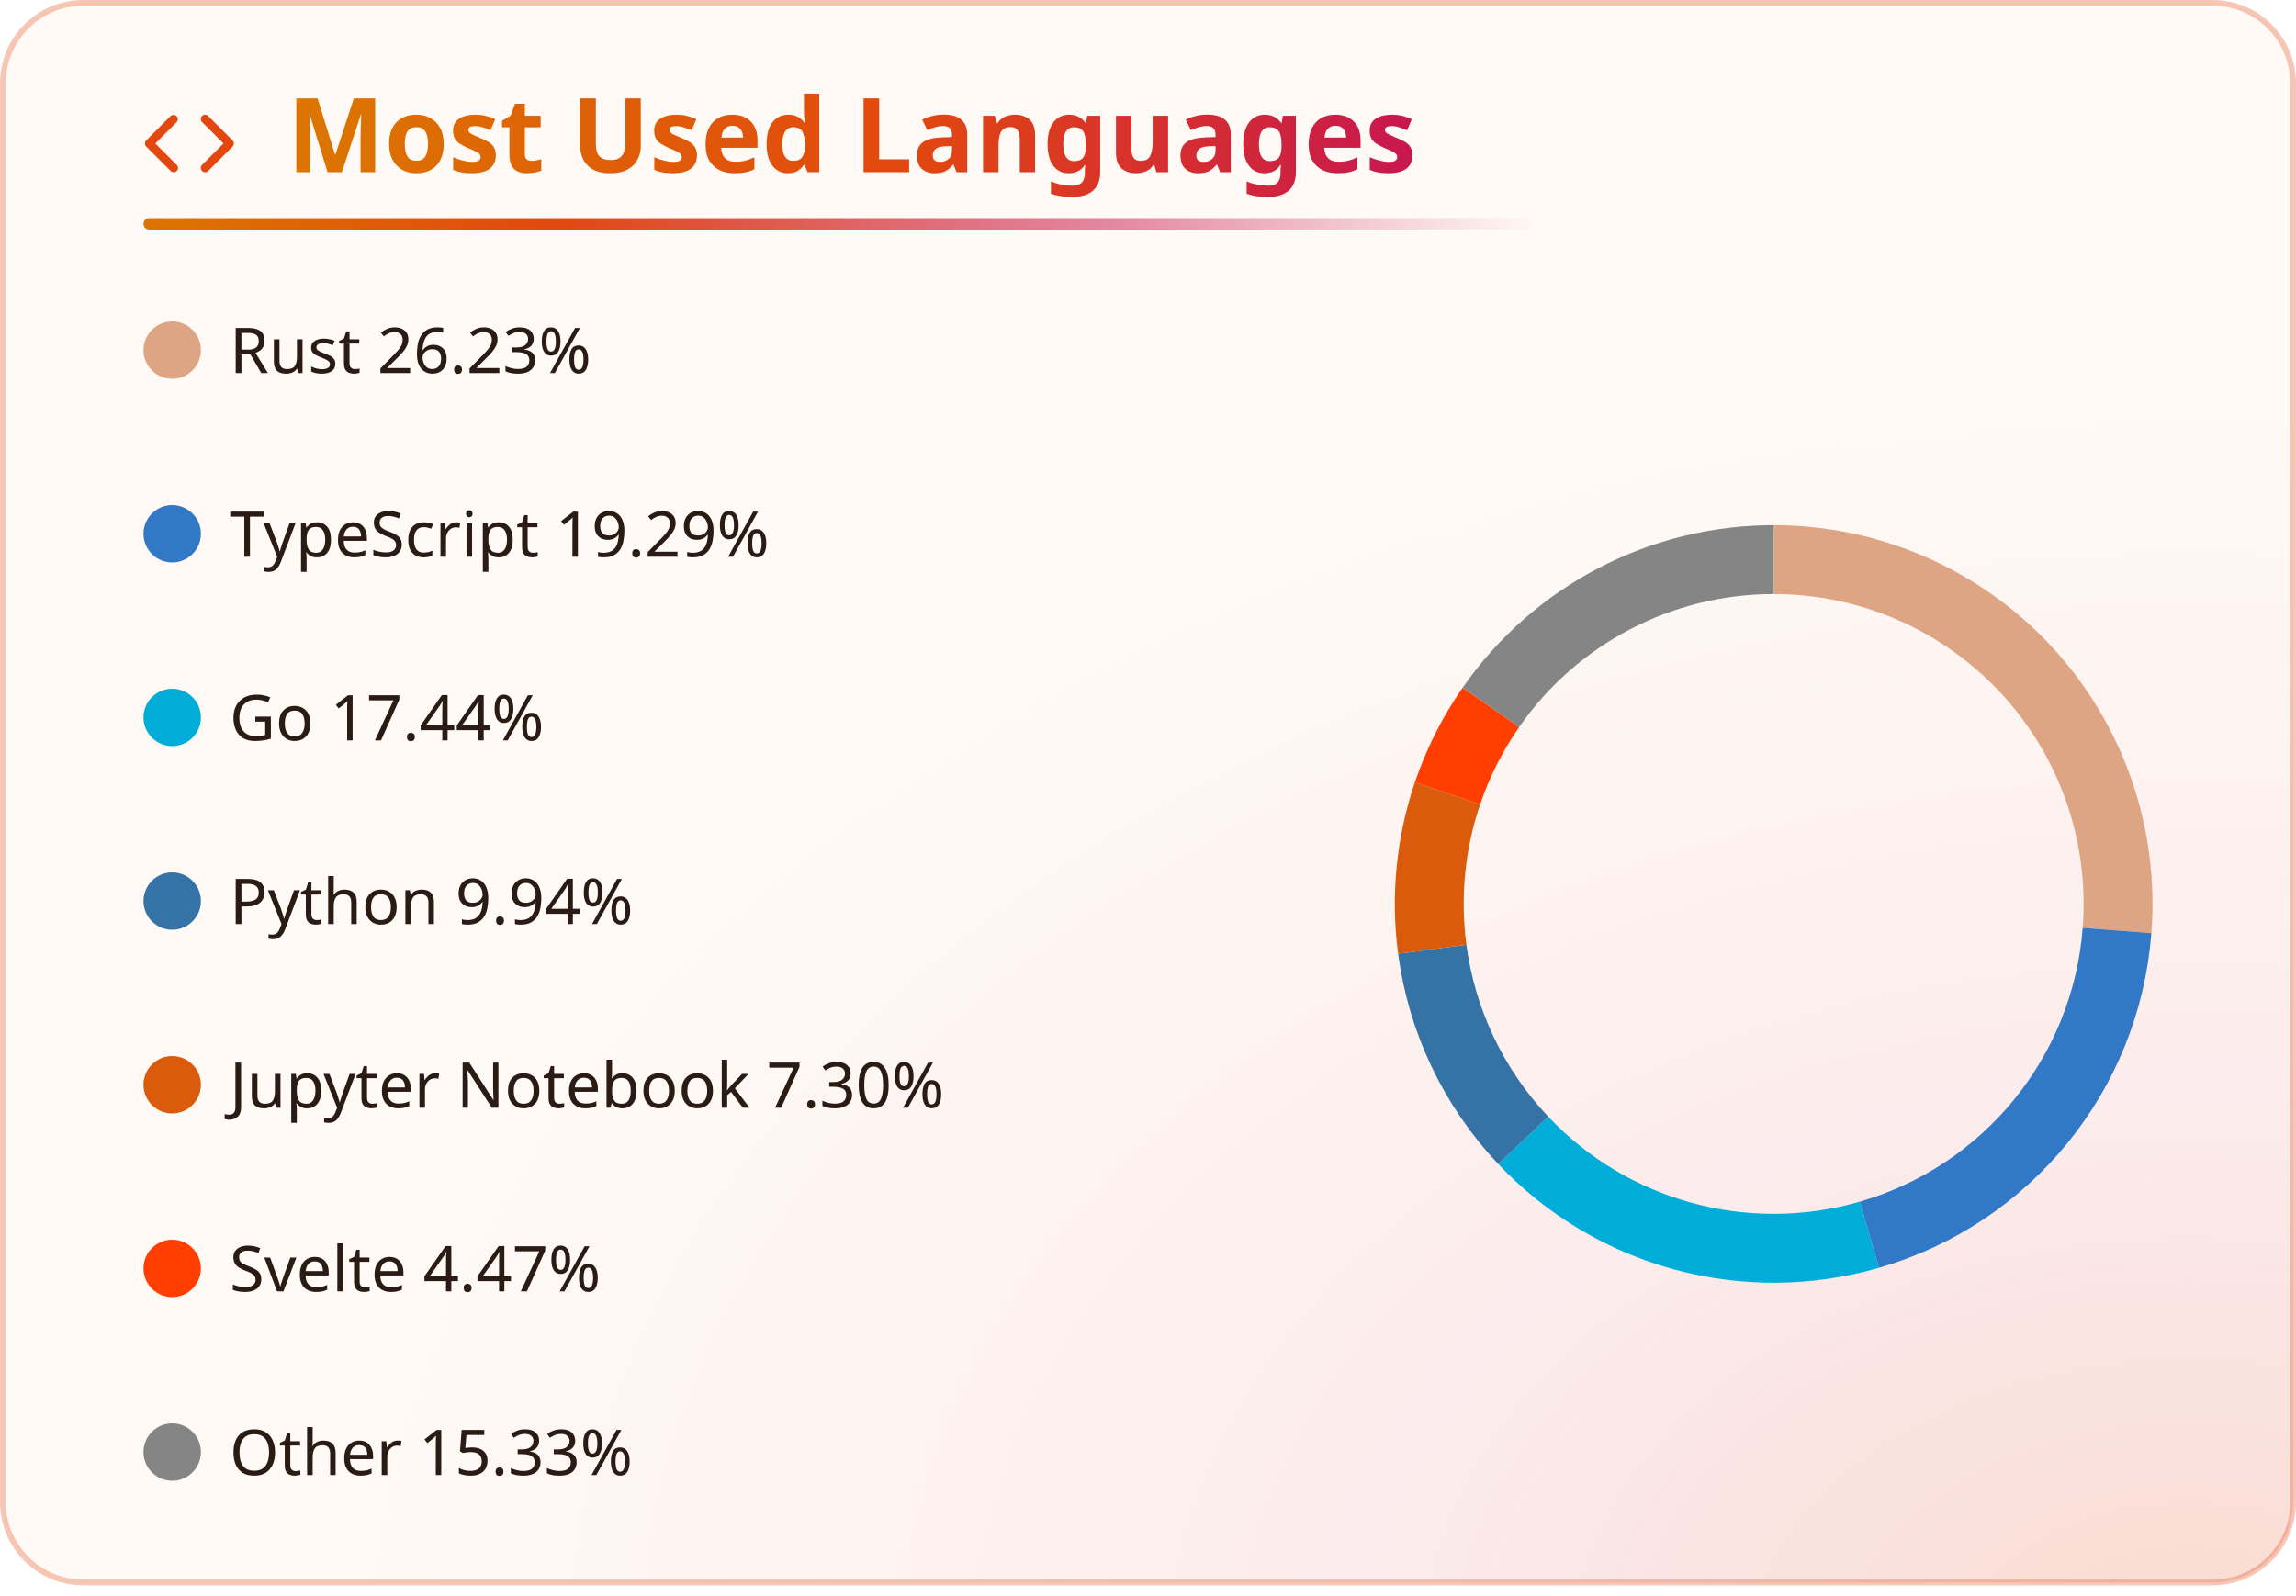
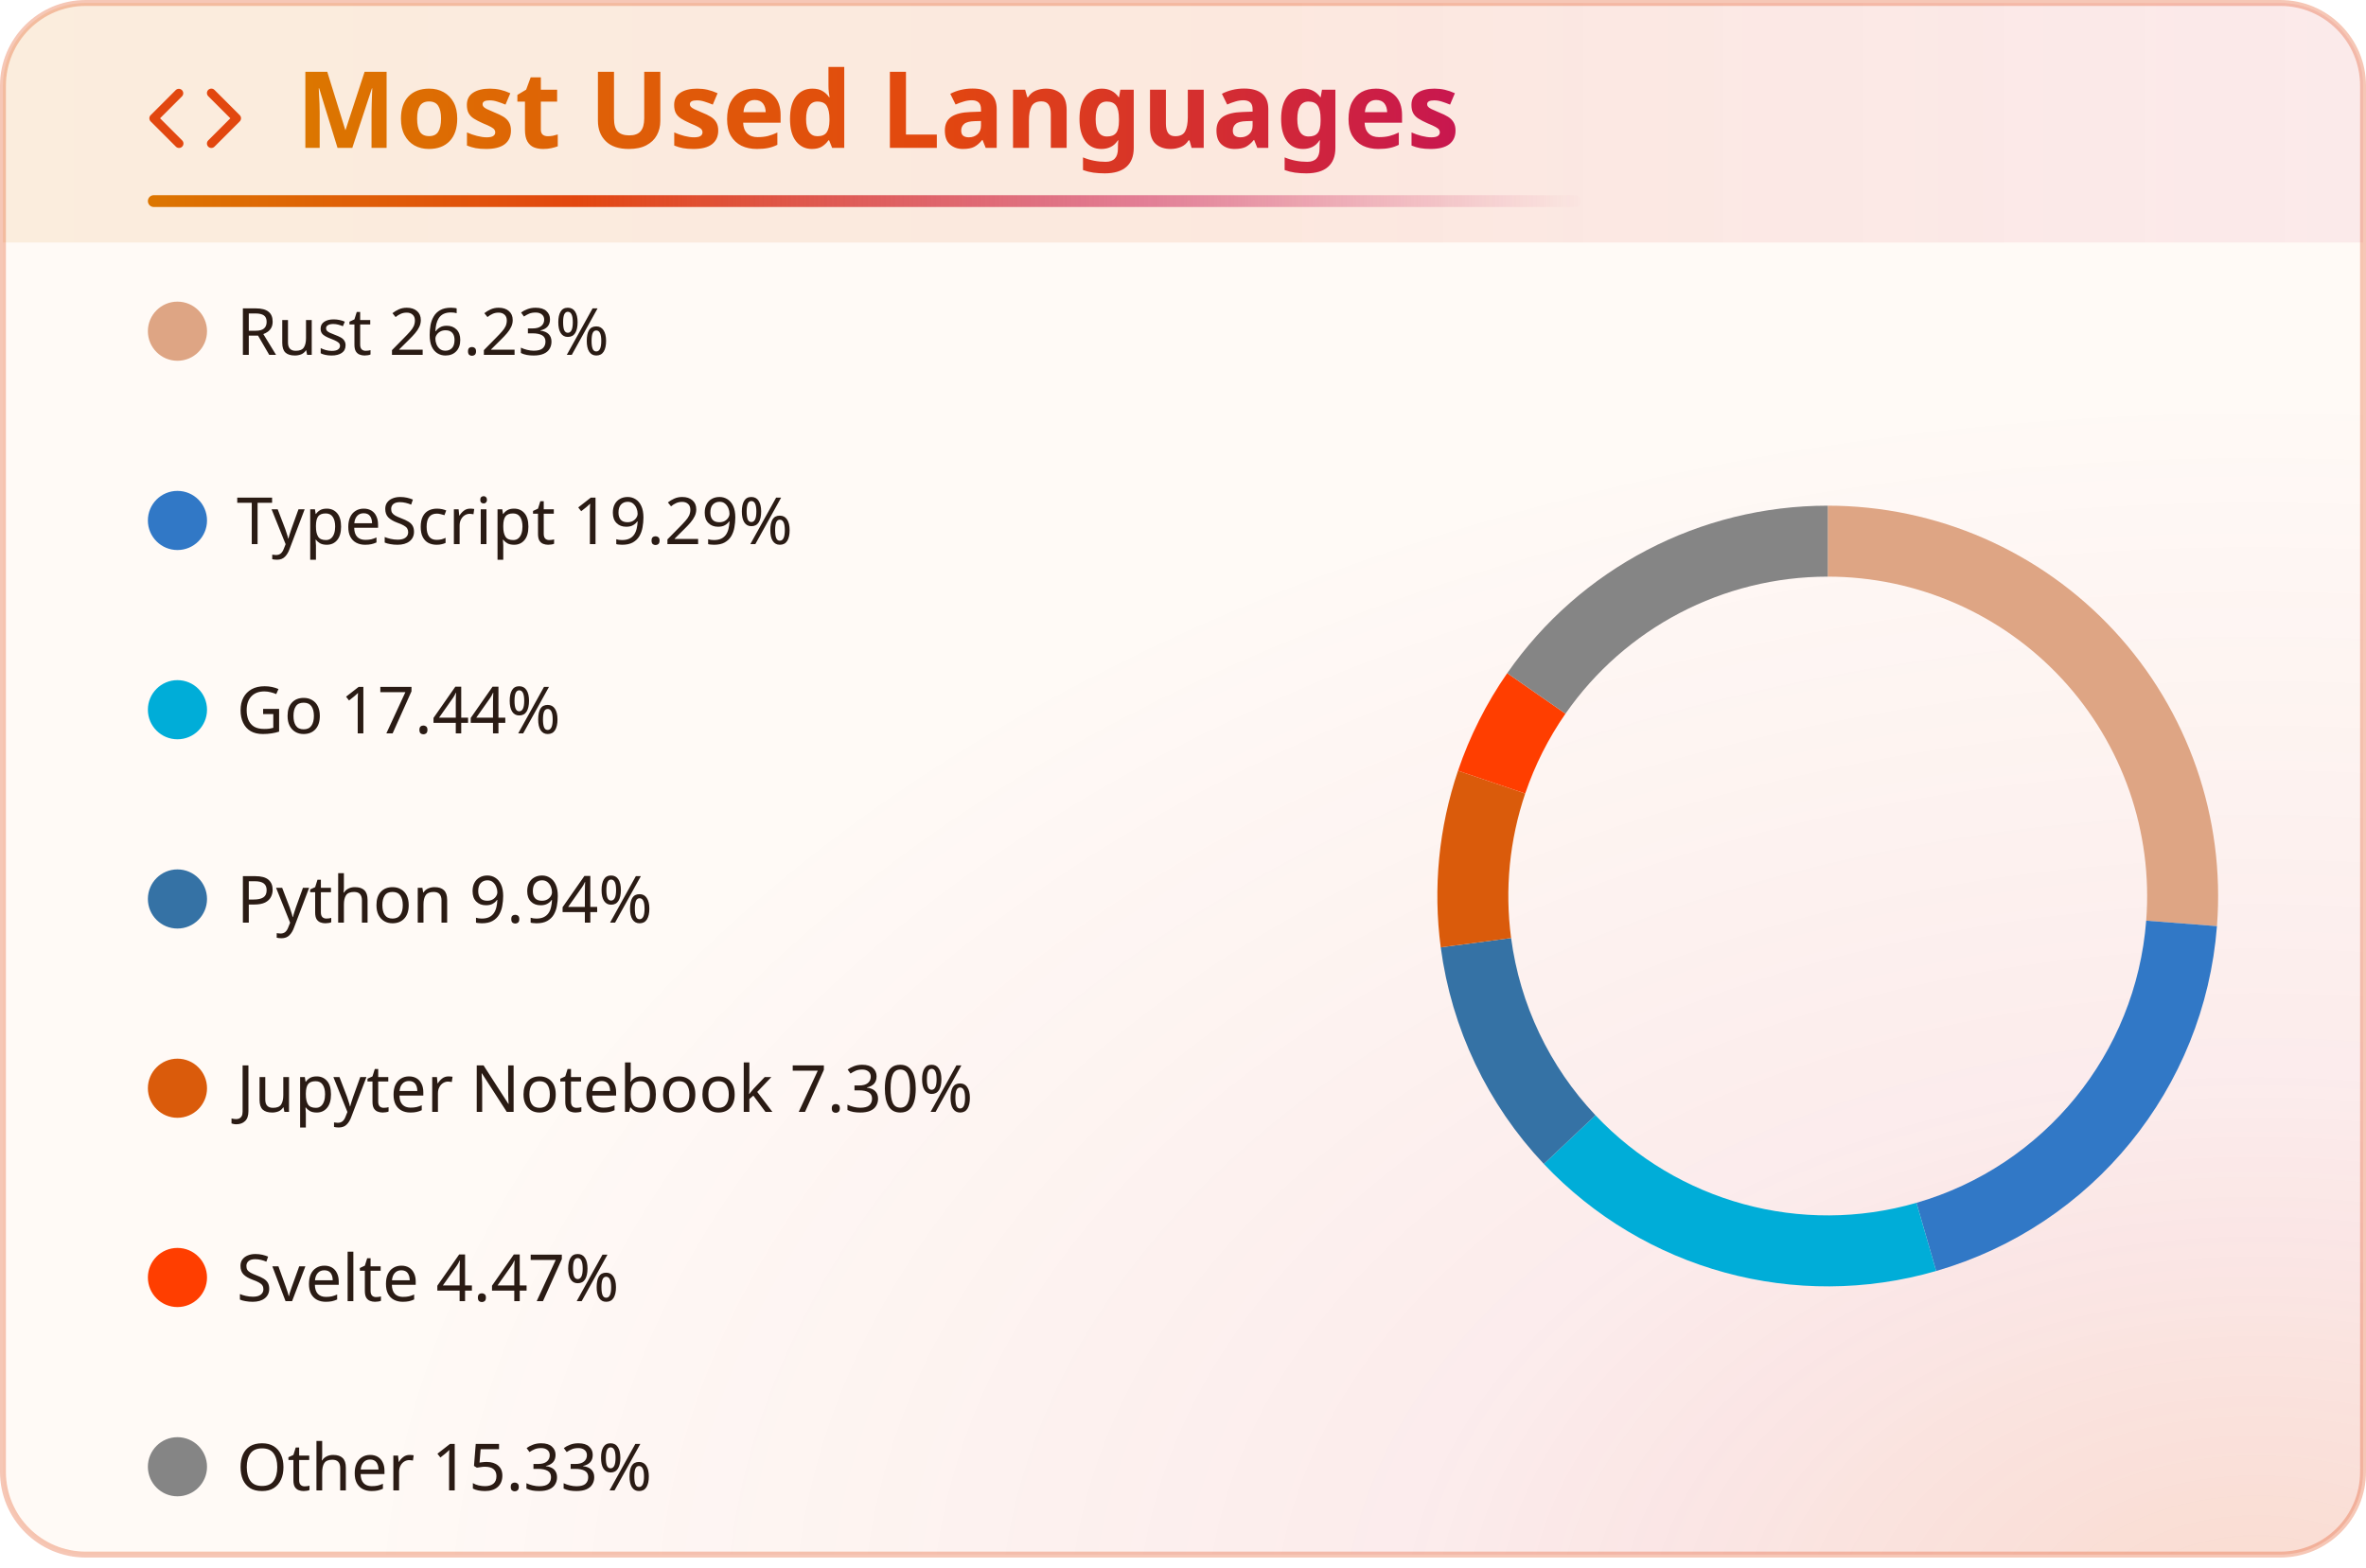
- <svg xmlns="http://www.w3.org/2000/svg" width="400" height="278" viewBox="0 0 400 278" fill="none" role="img" aria-labelledby="title-id desc-id">
+ <svg xmlns="http://www.w3.org/2000/svg" width="400" height="265" viewBox="0 0 400 265" fill="none" role="img" aria-labelledby="title-id desc-id">
  <style>
    .header {
      font: 600 18px 'Segoe UI', Ubuntu, "Helvetica Neue", Sans-Serif;
      fill: url(#heat);
      animation: fadeInAnimation 0.8s ease-in-out backwards;
    }
    /* The icon reads against the title rather than with it, so it keeps its own color. */
    .title-icon {
      fill: #e2470f;
      animation: fadeInAnimation 0.8s ease-in-out backwards;
    }
    .title-accent {
      transform-box: fill-box;
      transform-origin: left center;
      animation: trailAnimation 0.9s cubic-bezier(0.2, 0.7, 0.2, 1) 0.2s backwards;
    }
    @supports(-moz-appearance: auto) {
      /* Selector detects Firefox */
      .header {
        font-size: 15.5px;
      }
    }
    @keyframes slideInAnimation {
      from {
        width: 0;
      }
      to {
        width: calc(100%-100px);
      }
    }
    @keyframes growWidthAnimation {
      from {
        width: 0;
      }
      to {
        width: 100%;
      }
    }
    .stat {
      font: 400 14px 'Segoe UI', Ubuntu, "Helvetica Neue", Sans-Serif;
      fill: #2a1b14;
    }
    @supports(-moz-appearance: auto) {
      /* Selector detects Firefox */
      .stat {
        font-size: 12px;
      }
    }
    .bold {
      font-weight: 600;
    }
    .lang-name {
      font: 400 11px 'Segoe UI', Ubuntu, "Helvetica Neue", Sans-Serif;
      fill: #2a1b14;
    }
    .stagger {
      animation: fadeInAnimation 0.3s ease-in-out backwards;
    }
    #rect-mask rect {
      animation: slideInAnimation 1s ease-in-out backwards;
    }
    .lang-progress {
      animation: growWidthAnimation 0.6s ease-in-out backwards;
    }
    .progress-background {
      fill: #ddd;
    }
    .lang-tip {
      animation: fadeInAnimation 0.4s ease-in-out backwards;
    }
    /* Animations */
    @keyframes scaleInAnimation {
      from {
        transform: translate(-5px, 5px) scale(0);
      }
      to {
        transform: translate(-5px, 5px) scale(1);
      }
    }
    @keyframes fadeInAnimation {
      from {
        opacity: 0;
      }
      to {
        opacity: 1;
      }
    }
    @keyframes trailAnimation {
      from {
        transform: scaleX(0);
      }
    }
    @media (prefers-reduced-motion: reduce) {
      * {
        animation-duration: 0s !important;
        animation-delay: 0s !important;
      }
    }
  </style>
  <defs>
    <linearGradient id="heat" x1="0" y1="0" x2="1" y2="0">
      <stop offset="0" class="heat-0" stop-color="#dc7600" />
      <stop offset="0.55" class="heat-1" stop-color="#e2470f" />
      <stop offset="1" class="heat-2" stop-color="#c8174f" />
    </linearGradient>
    <linearGradient id="heat-trail" x1="0" y1="0" x2="1" y2="0">
      <stop offset="0" class="heat-0" stop-color="#dc7600" />
      <stop offset="0.3" class="heat-1" stop-color="#e2470f" />
      <stop offset="0.7" class="heat-2" stop-color="#c8174f" stop-opacity="0.5" />
      <stop offset="1" class="heat-2" stop-color="#c8174f" stop-opacity="0" />
    </linearGradient>
+     <linearGradient id="heat-band" x1="0" y1="0" x2="1" y2="0">
+       <stop offset="0" class="band-0" stop-color="#dc7600" stop-opacity="0.1" />
+       <stop offset="0.55" class="band-1" stop-color="#e2470f" stop-opacity="0.1" />
+       <stop offset="1" class="band-2" stop-color="#c8174f" stop-opacity="0.07" />
+     </linearGradient>
    <radialGradient id="heat-glow" cx="0.95" cy="1.05" r="0.8">
      <stop offset="0" class="glow-core" stop-color="#e2470f" stop-opacity="0.17" />
      <stop offset="0.45" class="glow-edge" stop-color="#c8174f" stop-opacity="0.06" />
      <stop offset="1" class="heat-2" stop-color="#c8174f" stop-opacity="0" />
    </radialGradient>
  </defs>
  <rect data-testid="card-bg" class="card-bg" x="0.5" y="0.5" rx="14" height="99%" width="399" stroke="#e2470f4d" fill="#fffaf6" stroke-opacity="1" />
  <rect data-testid="card-glow" x="0.5" y="0.5" rx="14" height="99%" width="399" fill="url(#heat-glow)" />
-   <g data-testid="card-title" transform="translate(25, 30)">
+   <path data-testid="title-band" d="M0.5 14.5a14 14 0 0 1 14 -14h371a14 14 0 0 1 14 14v26.5h-399z" fill="url(#heat-band)" />
+   <g data-testid="card-title" transform="translate(25, 25)">
    <g>
      <svg class="title-icon" x="0" y="-13" viewBox="0 0 16 16" version="1.1" width="16" height="16">
        <path d="M4.72 3.22a.75.75 0 0 1 1.06 1.06L2.06 8l3.72 3.72a.75.75 0 1 1-1.06 1.06L.47 8.53a.75.75 0 0 1 0-1.06Zm6.56 0a.75.75 0 1 0-1.06 1.06L13.94 8l-3.72 3.72a.75.75 0 1 0 1.06 1.06l4.25-4.25a.75.75 0 0 0 0-1.06Z" />
      </svg>
    </g>
    <g transform="translate(25, 0)">
      <text x="0" y="0" class="header" data-testid="header">Most Used Languages</text>
    </g>
    <rect data-testid="title-accent" class="title-accent" x="0" y="8" width="242.3" height="2" rx="1" fill="url(#heat-trail)" />
  </g>
-   <g data-testid="main-card-body" transform="translate(0, 55)">
+   <g data-testid="main-card-body" transform="translate(0, 50)">
    <svg data-testid="lang-items" x="25">
      <g data-testid="donut-list" transform="translate(0, 0)">
        <g>
          <g class="stagger" style="animation-delay: 450ms">
            <circle cx="5" cy="6" r="5" fill="#dea584" />
            <text data-testid="lang-name" x="15" y="10" class="lang-name">Rust 26.23%</text>
          </g>
        </g>
        <g transform="translate(0, 32)">
          <g class="stagger" style="animation-delay: 600ms">
            <circle cx="5" cy="6" r="5" fill="#3178c6" />
            <text data-testid="lang-name" x="15" y="10" class="lang-name">TypeScript 19.29%</text>
          </g>
        </g>
        <g transform="translate(0, 64)">
          <g class="stagger" style="animation-delay: 750ms">
            <circle cx="5" cy="6" r="5" fill="#00ADD8" />
            <text data-testid="lang-name" x="15" y="10" class="lang-name">Go 17.44%</text>
          </g>
        </g>
        <g transform="translate(0, 96)">
          <g class="stagger" style="animation-delay: 900ms">
            <circle cx="5" cy="6" r="5" fill="#3572A5" />
            <text data-testid="lang-name" x="15" y="10" class="lang-name">Python 9.94%</text>
          </g>
        </g>
        <g transform="translate(0, 128)">
          <g class="stagger" style="animation-delay: 1050ms">
            <circle cx="5" cy="6" r="5" fill="#DA5B0B" />
            <text data-testid="lang-name" x="15" y="10" class="lang-name">Jupyter Notebook 7.30%</text>
          </g>
        </g>
        <g transform="translate(0, 160)">
          <g class="stagger" style="animation-delay: 1200ms">
            <circle cx="5" cy="6" r="5" fill="#ff3e00" />
            <text data-testid="lang-name" x="15" y="10" class="lang-name">Svelte 4.47%</text>
          </g>
        </g>
        <g transform="translate(0, 192)">
          <g class="stagger" style="animation-delay: 1350ms">
            <circle cx="5" cy="6" r="5" fill="#858585" />
            <text data-testid="lang-name" x="15" y="10" class="lang-name">Other 15.33%</text>
          </g>
        </g>
      </g>
      <g data-testid="donut">
        <g class="stagger" style="animation-delay: 600ms">
-           <path data-testid="lang-donut" size="26.23" d="M 343.821 107.132 A 60 60 0 0 0 284 42.5" stroke="#dea584" fill="none" stroke-width="12" />
+           <path data-testid="lang-donut" size="26.23" d="M 343.821 106.132 A 60 60 0 0 0 284 41.5" stroke="#dea584" fill="none" stroke-width="12" />
        </g>
        <g class="stagger" style="animation-delay: 700ms">
-           <path data-testid="lang-donut" size="19.29" d="M 300.667 160.139 A 60 60 0 0 0 343.821 107.132" stroke="#3178c6" fill="none" stroke-width="12" />
+           <path data-testid="lang-donut" size="19.29" d="M 300.667 159.139 A 60 60 0 0 0 343.821 106.132" stroke="#3178c6" fill="none" stroke-width="12" />
        </g>
        <g class="stagger" style="animation-delay: 800ms">
-           <path data-testid="lang-donut" size="17.44" d="M 240.365 143.683 A 60 60 0 0 0 300.667 160.139" stroke="#00ADD8" fill="none" stroke-width="12" />
+           <path data-testid="lang-donut" size="17.44" d="M 240.365 142.683 A 60 60 0 0 0 300.667 159.139" stroke="#00ADD8" fill="none" stroke-width="12" />
        </g>
        <g class="stagger" style="animation-delay: 900ms">
-           <path data-testid="lang-donut" size="9.94" d="M 224.522 110.394 A 60 60 0 0 0 240.365 143.683" stroke="#3572A5" fill="none" stroke-width="12" />
+           <path data-testid="lang-donut" size="9.94" d="M 224.522 109.394 A 60 60 0 0 0 240.365 142.683" stroke="#3572A5" fill="none" stroke-width="12" />
        </g>
        <g class="stagger" style="animation-delay: 1000ms">
-           <path data-testid="lang-donut" size="7.3" d="M 227.174 83.243 A 60 60 0 0 0 224.522 110.394" stroke="#DA5B0B" fill="none" stroke-width="12" />
+           <path data-testid="lang-donut" size="7.3" d="M 227.174 82.243 A 60 60 0 0 0 224.522 109.394" stroke="#DA5B0B" fill="none" stroke-width="12" />
        </g>
        <g class="stagger" style="animation-delay: 1100ms">
-           <path data-testid="lang-donut" size="4.47" d="M 234.738 68.247 A 60 60 0 0 0 227.174 83.243" stroke="#ff3e00" fill="none" stroke-width="12" />
+           <path data-testid="lang-donut" size="4.47" d="M 234.738 67.247 A 60 60 0 0 0 227.174 82.243" stroke="#ff3e00" fill="none" stroke-width="12" />
        </g>
        <g class="stagger" style="animation-delay: 1200ms">
-           <path data-testid="lang-donut" size="15.33" d="M 284 42.5 A 60 60 0 0 0 234.738 68.247" stroke="#858585" fill="none" stroke-width="12" />
+           <path data-testid="lang-donut" size="15.33" d="M 284 41.5 A 60 60 0 0 0 234.738 67.247" stroke="#858585" fill="none" stroke-width="12" />
        </g>
      </g>
    </svg>
  </g>
</svg>
